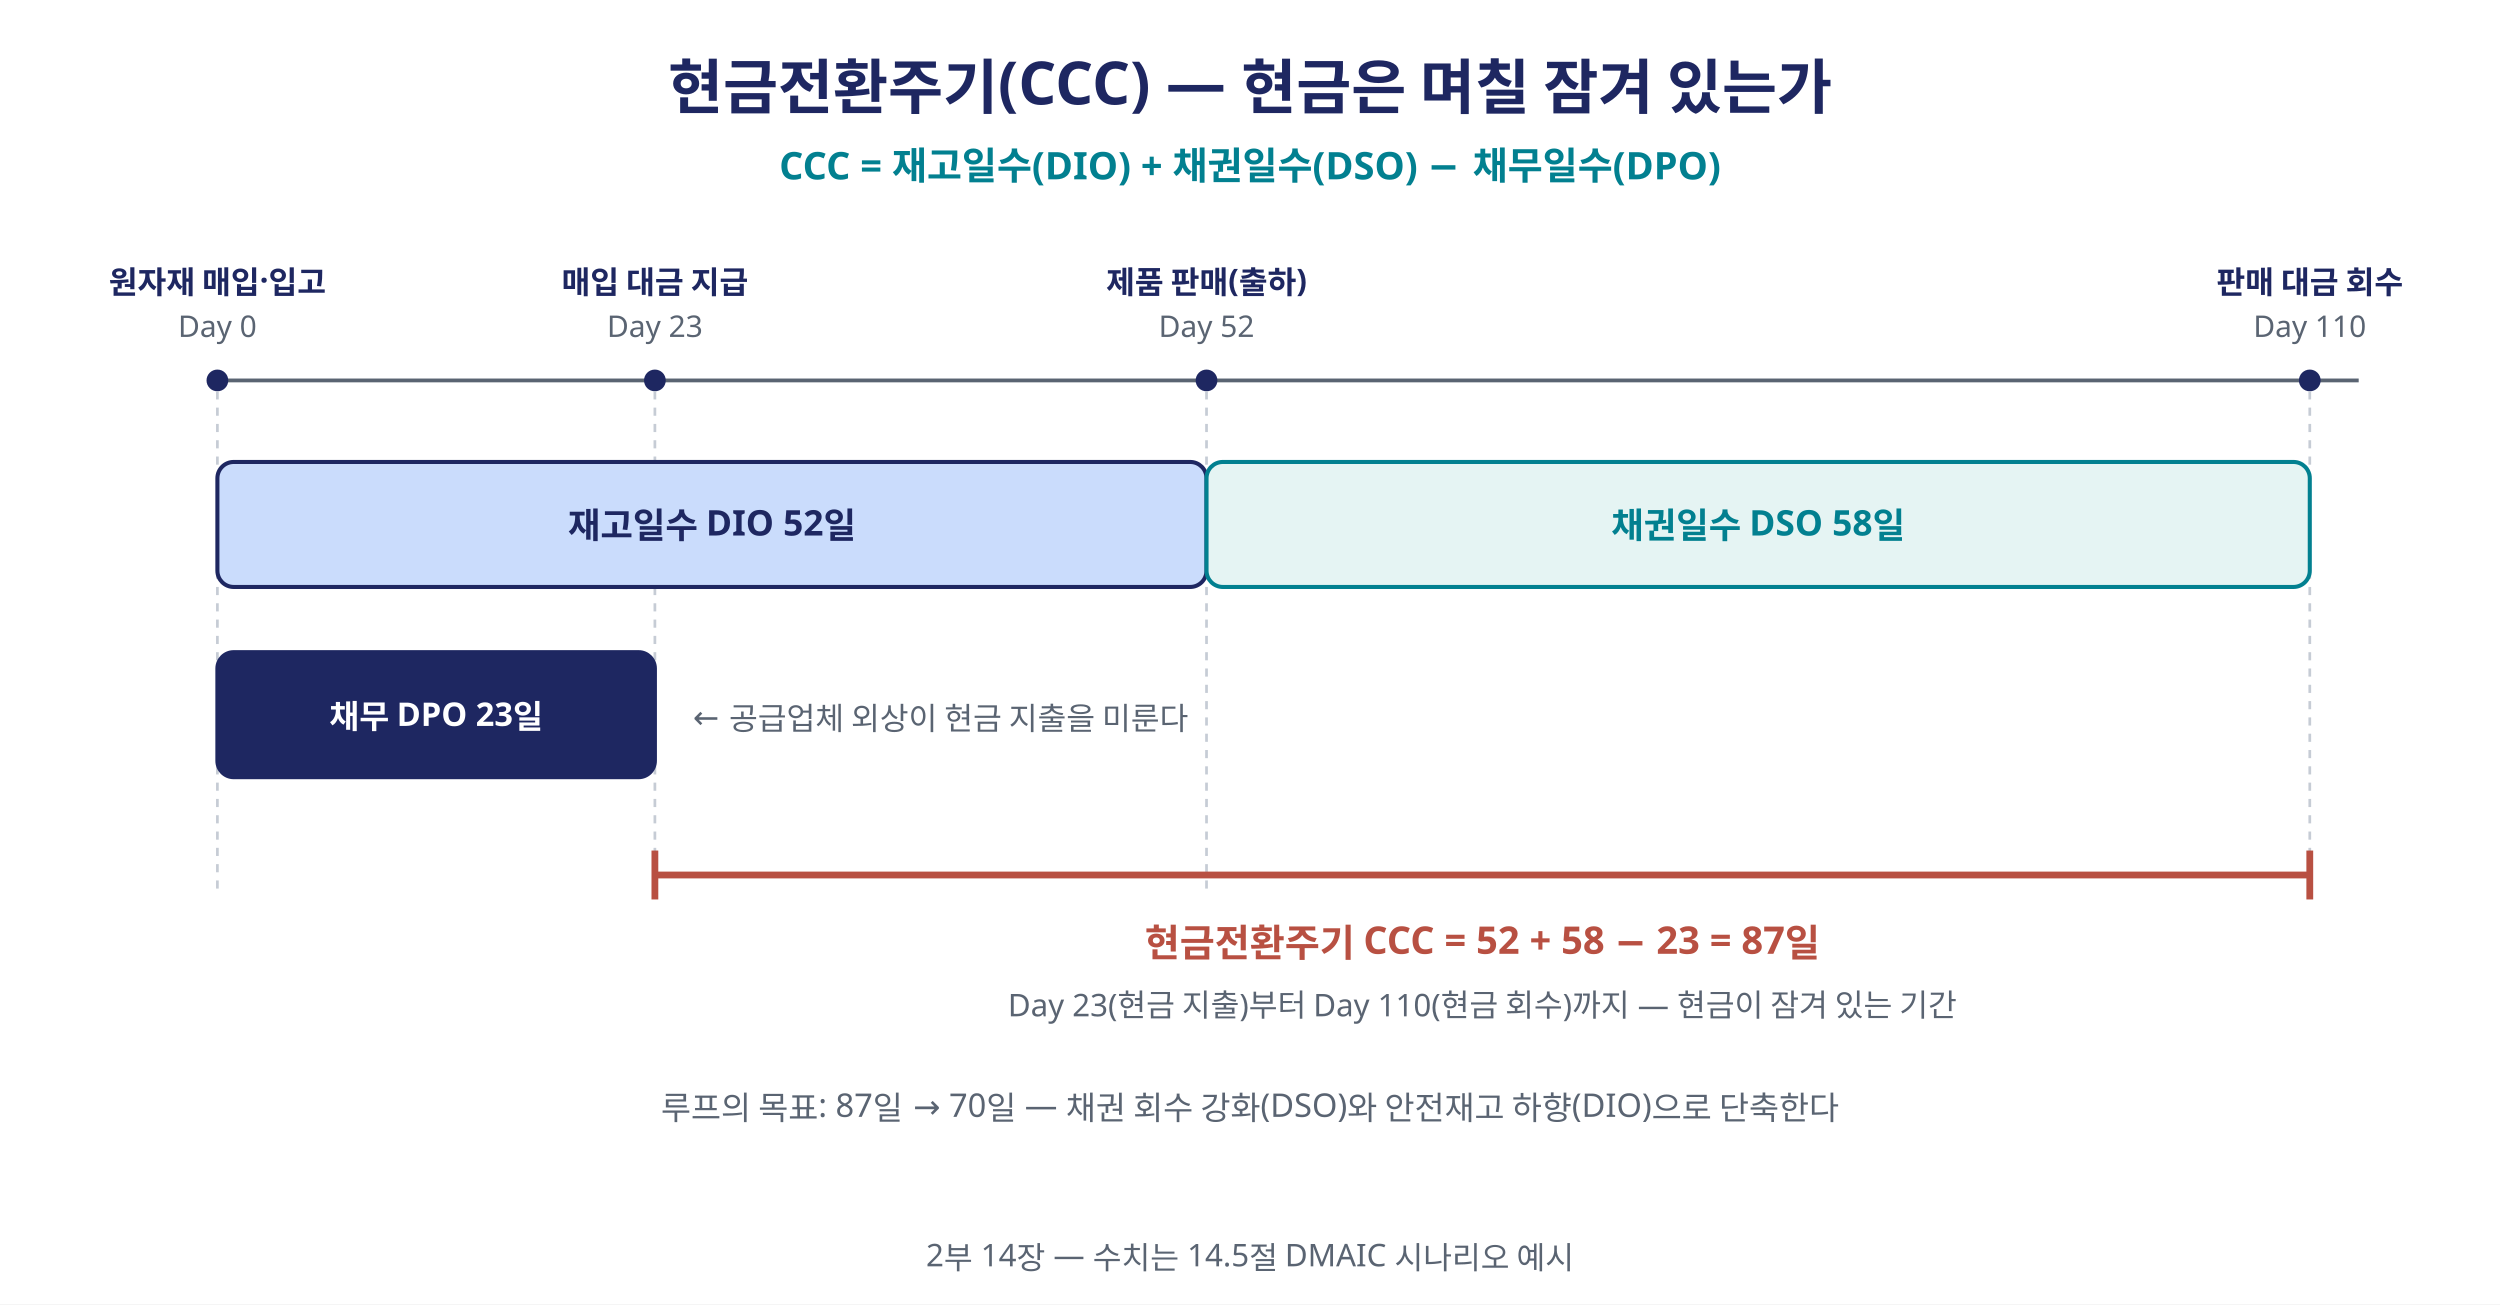
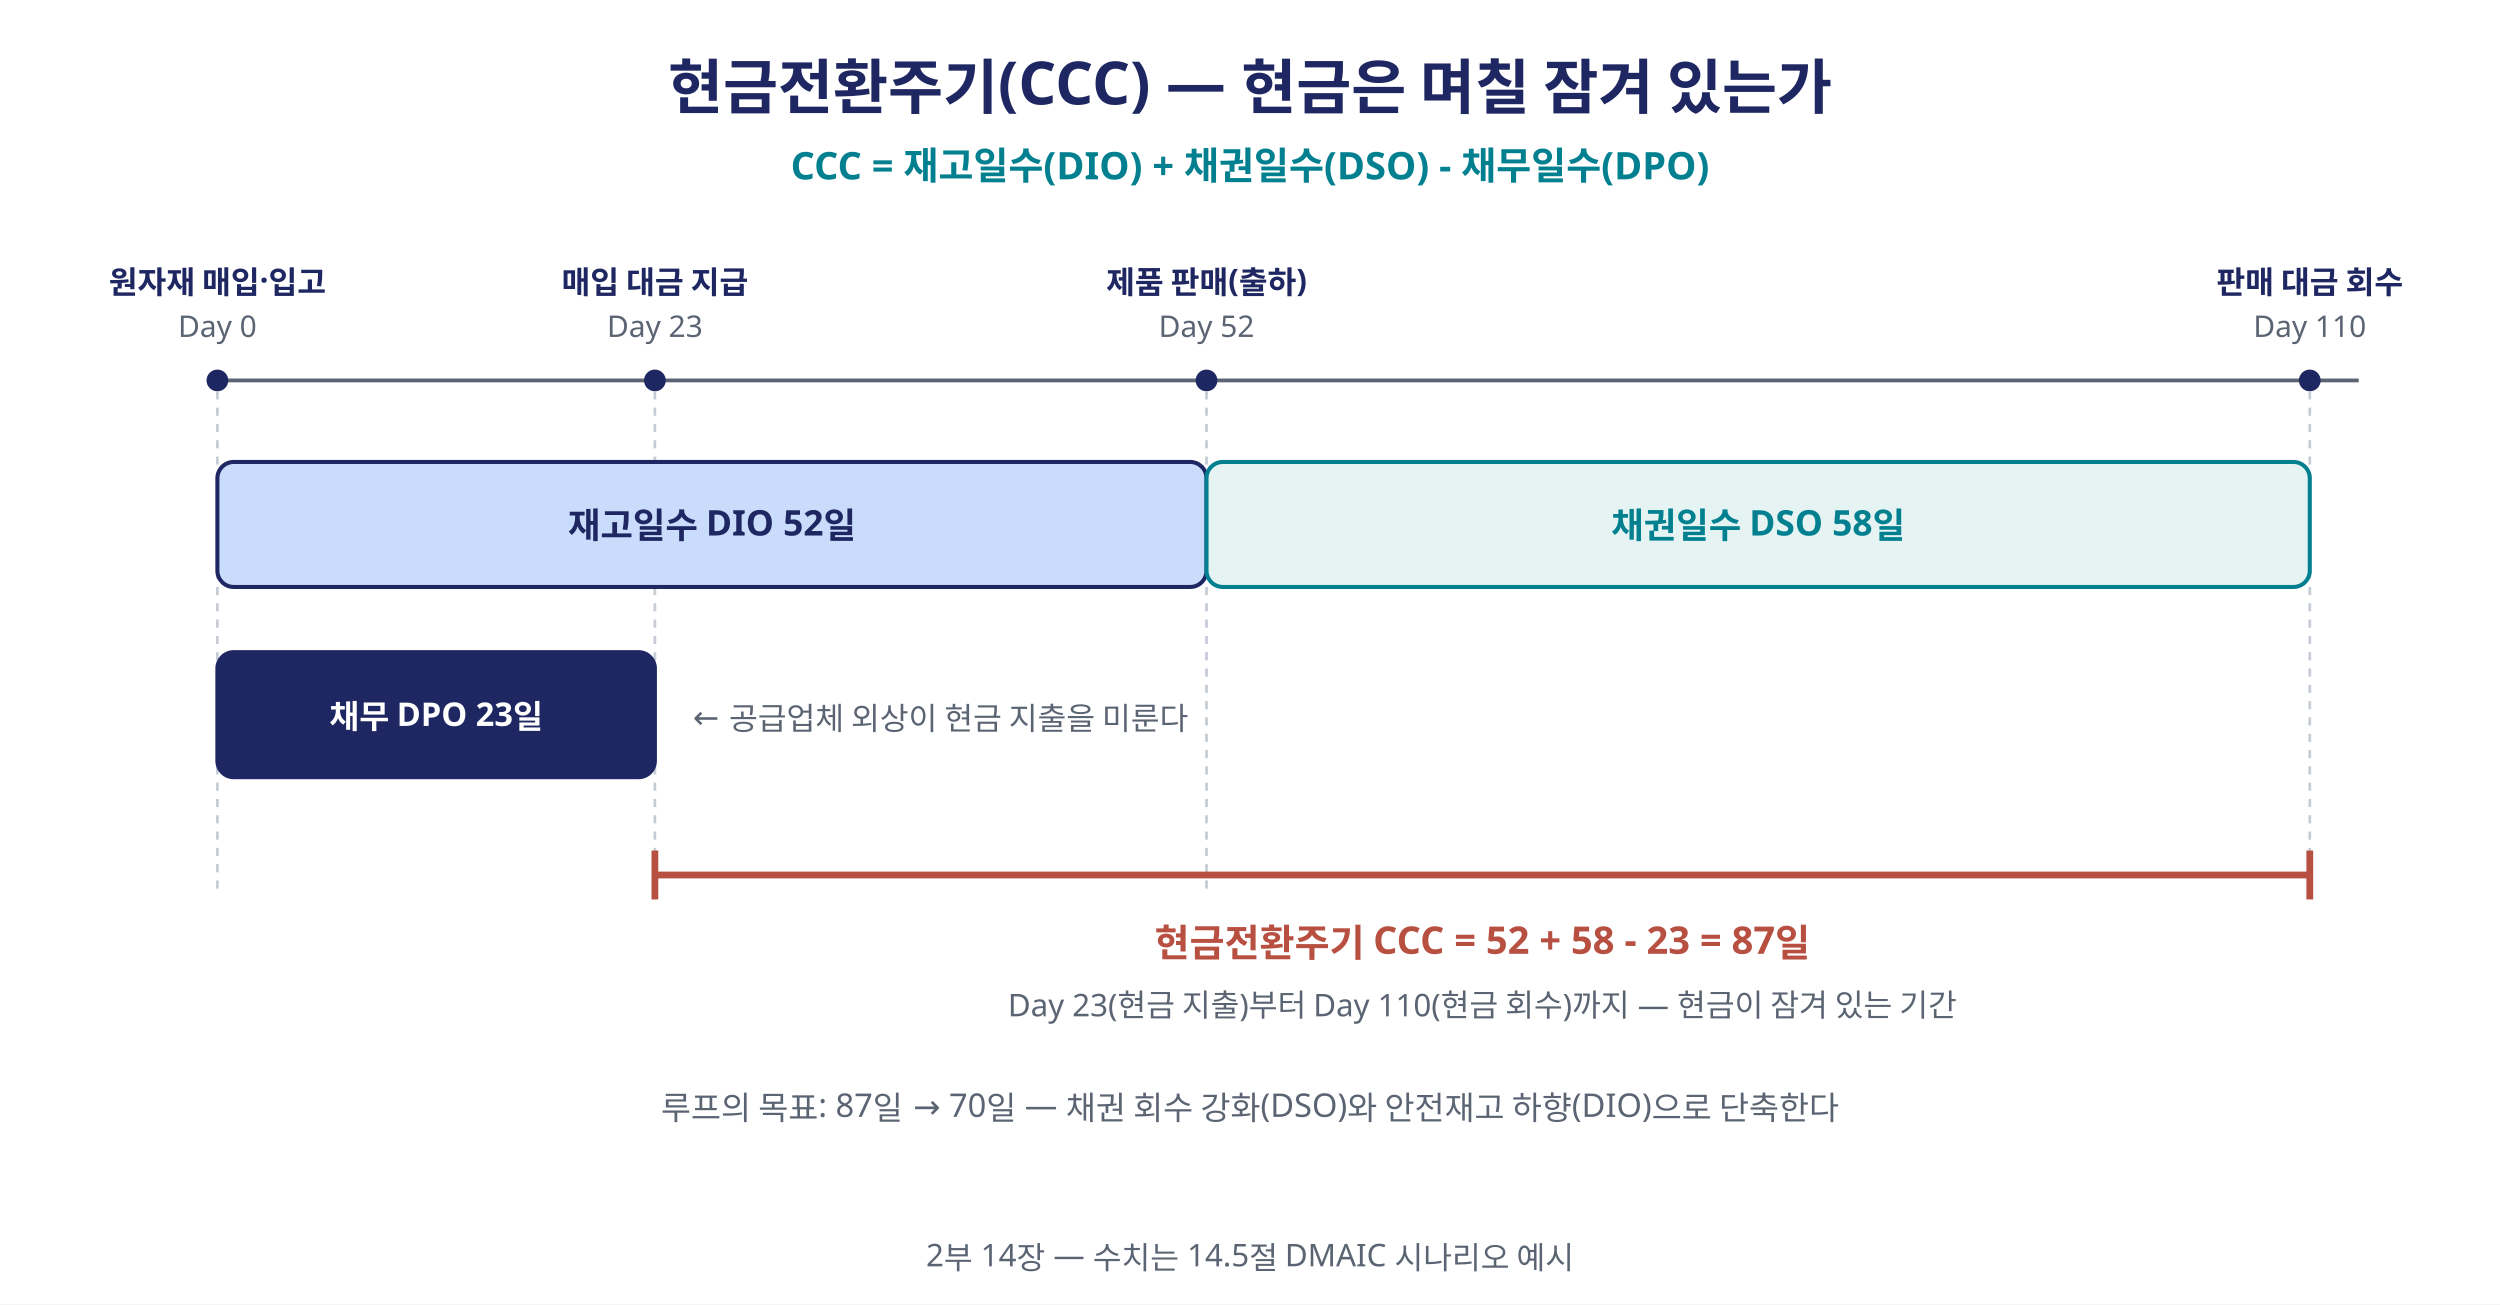
<svg xmlns="http://www.w3.org/2000/svg" width="920" height="480" viewBox="0 0 920 480">
  <rect width="920" height="480" fill="#FFFFFF" />
  <defs>
    <marker id="ah" markerWidth="10" markerHeight="8" refX="8" refY="4" orient="auto">
      <path d="M0,0 L9,4 L0,8 z" fill="#1E2761" />
    </marker>
    <marker id="ahT" markerWidth="10" markerHeight="8" refX="8" refY="4" orient="auto">
      <path d="M0,0 L9,4 L0,8 z" fill="#028090" />
    </marker>
    <marker id="ahA" markerWidth="10" markerHeight="8" refX="8" refY="4" orient="auto">
      <path d="M0,0 L9,4 L0,8 z" fill="#B85042" />
    </marker>
    <marker id="ahG" markerWidth="10" markerHeight="8" refX="8" refY="4" orient="auto">
      <path d="M0,0 L9,4 L0,8 z" fill="#5A6472" />
    </marker>
  </defs>
  <text x="460.0" y="40" font-family="NanumGothic" font-size="22" font-weight="bold" fill="#1E2761" text-anchor="middle">현금전환주기(CCC) — 현금은 며칠 잠겨 있는가</text>
-   <text x="460.0" y="66" font-family="NanumGothic" font-size="14" font-weight="bold" fill="#028090" text-anchor="middle">CCC = 재고일수(DIO) + 채권일수(DSO) − 채무일수(DPO)</text>
+   <text x="460.0" y="66" font-family="NanumGothic" font-size="14" font-weight="bold" fill="#028090" text-anchor="middle">CCC = 재고일수(DIO) + 채권일수(DSO) - 채무일수(DPO)</text>
  <line x1="80.0" y1="140" x2="868.0" y2="140" stroke="#5A6472" stroke-width="1.4" />
  <text x="80.0" y="108" font-family="NanumGothic" font-size="11.5" font-weight="bold" fill="#1E2761" text-anchor="middle">원자재 매입·입고</text>
  <text x="80.0" y="124" font-family="NanumGothic" font-size="11" font-weight="normal" fill="#5A6472" text-anchor="middle">Day 0</text>
  <circle cx="80.0" cy="140" r="4" fill="#1E2761" />
  <line x1="80.0" y1="144" x2="80.0" y2="330" stroke="#C6CCD5" stroke-width="1" stroke-dasharray="3,3" />
  <text x="241.0" y="108" font-family="NanumGothic" font-size="11.5" font-weight="bold" fill="#1E2761" text-anchor="middle">매입 대금 지급</text>
  <text x="241.0" y="124" font-family="NanumGothic" font-size="11" font-weight="normal" fill="#5A6472" text-anchor="middle">Day 23</text>
  <circle cx="241.0" cy="140" r="4" fill="#1E2761" />
  <line x1="241.0" y1="144" x2="241.0" y2="330" stroke="#C6CCD5" stroke-width="1" stroke-dasharray="3,3" />
  <text x="444.0" y="108" font-family="NanumGothic" font-size="11.5" font-weight="bold" fill="#1E2761" text-anchor="middle">제품 판매(출하)</text>
  <text x="444.0" y="124" font-family="NanumGothic" font-size="11" font-weight="normal" fill="#5A6472" text-anchor="middle">Day 52</text>
  <circle cx="444.0" cy="140" r="4" fill="#1E2761" />
  <line x1="444.0" y1="144" x2="444.0" y2="330" stroke="#C6CCD5" stroke-width="1" stroke-dasharray="3,3" />
  <text x="850.0" y="108" font-family="NanumGothic" font-size="11.5" font-weight="bold" fill="#1E2761" text-anchor="middle">판매 대금 회수</text>
  <text x="850.0" y="124" font-family="NanumGothic" font-size="11" font-weight="normal" fill="#5A6472" text-anchor="middle">Day 110</text>
  <circle cx="850.0" cy="140" r="4" fill="#1E2761" />
  <line x1="850.0" y1="144" x2="850.0" y2="330" stroke="#C6CCD5" stroke-width="1" stroke-dasharray="3,3" />
  <rect x="80.0" y="170" width="364.0" height="46" rx="6" fill="#CADCFC" stroke="#1E2761" stroke-width="1.5" />
  <text x="262.0" y="198" font-family="NanumGothic" font-size="13" font-weight="bold" fill="#1E2761" text-anchor="middle">재고일수 DIO 52일</text>
  <rect x="444.0" y="170" width="406.0" height="46" rx="6" fill="#E5F4F3" stroke="#028090" stroke-width="1.5" />
  <text x="647.0" y="198" font-family="NanumGothic" font-size="13" font-weight="bold" fill="#028090" text-anchor="middle">채권일수 DSO 58일</text>
  <rect x="80.0" y="240" width="161.0" height="46" rx="6" fill="#1E2761" stroke="#1E2761" stroke-width="1.5" />
  <text x="160.5" y="268" font-family="NanumGothic" font-size="12" font-weight="bold" fill="#FFFFFF" text-anchor="middle">채무 DPO 23일</text>
  <text x="255.0" y="268" font-family="NanumGothic" font-size="11.5" font-weight="normal" fill="#5A6472" text-anchor="start">← 공급업체 외상이 현금 지출을 미룬다</text>
  <line x1="241.0" y1="322" x2="850.0" y2="322" stroke="#B85042" stroke-width="2.5" />
  <line x1="241.0" y1="313" x2="241.0" y2="331" stroke="#B85042" stroke-width="2.5" />
  <line x1="850.0" y1="313" x2="850.0" y2="331" stroke="#B85042" stroke-width="2.5" />
-   <text x="545.5" y="352" font-family="NanumGothic" font-size="14" font-weight="bold" fill="#B85042" text-anchor="middle">현금전환주기 CCC = 52 + 58 − 23 = 87일</text>
+   <text x="545.5" y="352" font-family="NanumGothic" font-size="14" font-weight="bold" fill="#B85042" text-anchor="middle">현금전환주기 CCC = 52 + 58 - 23 = 87일</text>
  <text x="545.5" y="374" font-family="NanumGothic" font-size="11.5" font-weight="normal" fill="#5A6472" text-anchor="middle">Day 23(현금 지출)부터 Day 110(현금 회수)까지 — 현금이 잠겨 있는 기간</text>
  <text x="460.0" y="412" font-family="NanumGothic" font-size="12" font-weight="normal" fill="#5A6472" text-anchor="middle">루프의 목표: 87일 → 70일 — 채권 회수 강화(DSO)와 안전재고 하향(DIO)으로 단축한다</text>
  <text x="460.0" y="466" font-family="NanumGothic" font-size="11.5" font-weight="normal" fill="#5A6472" text-anchor="middle">2부 14장 — 수치는 14.5절 DMAIC 시나리오 예시</text>
</svg>
